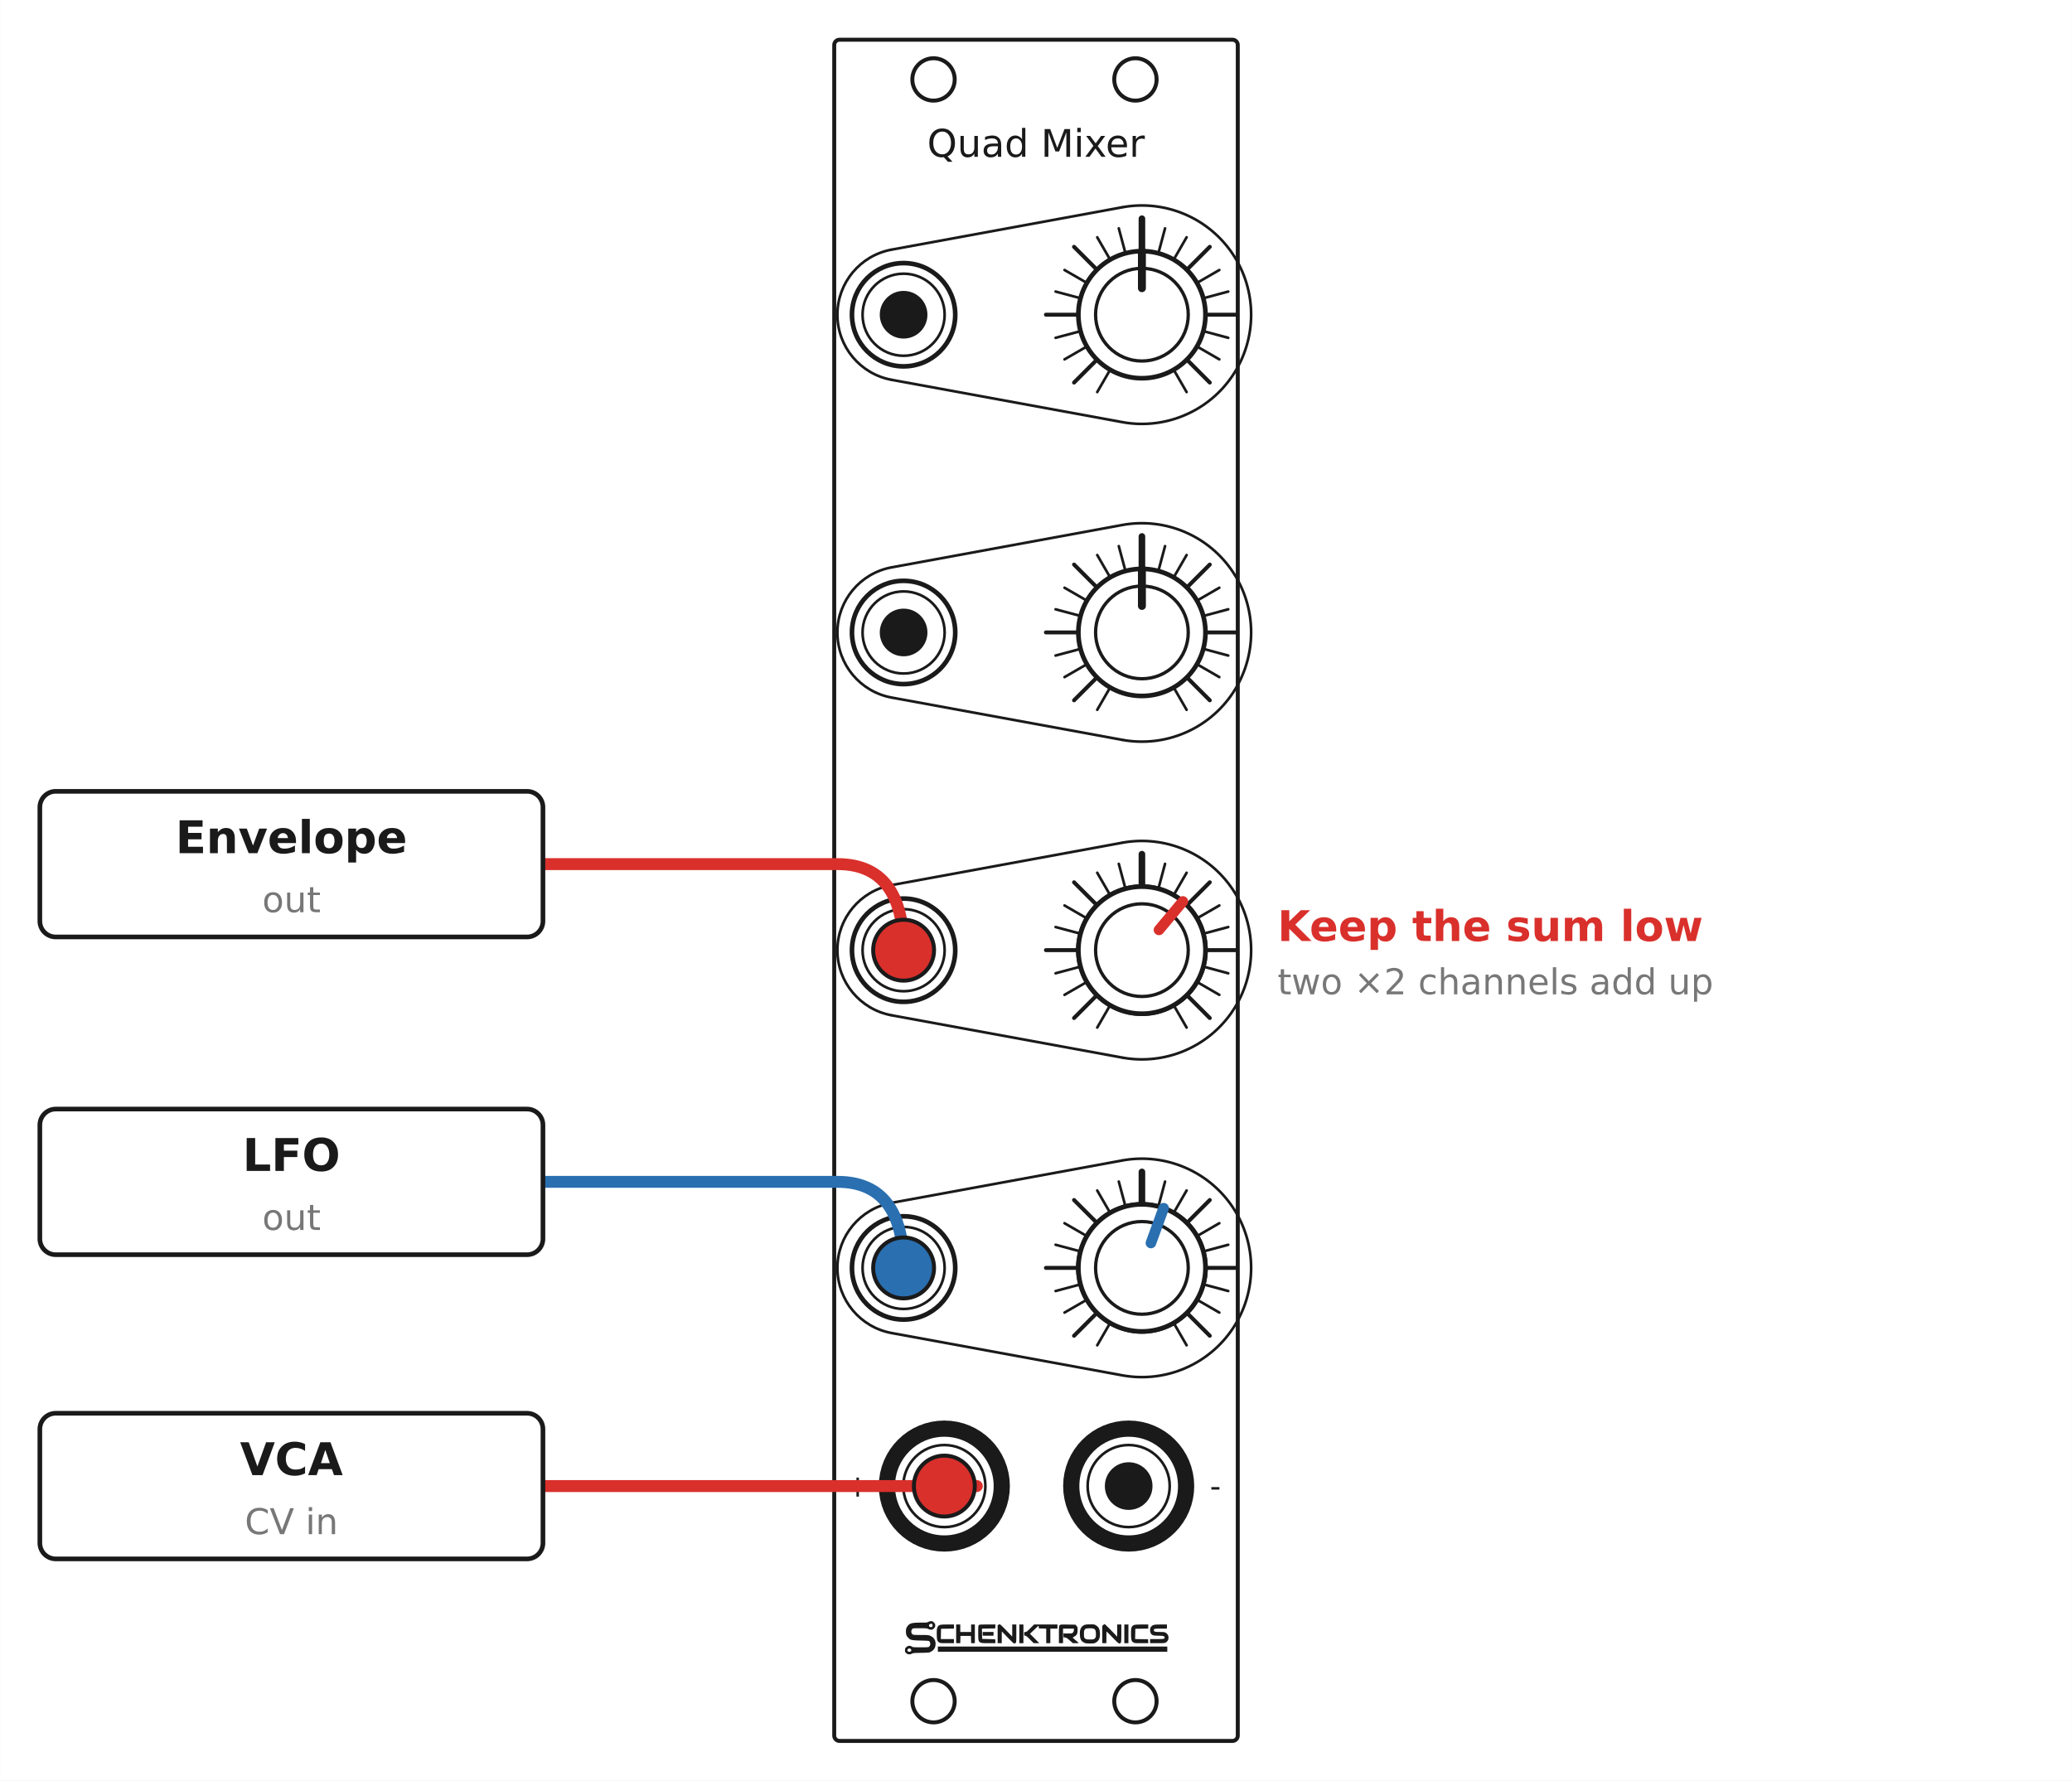
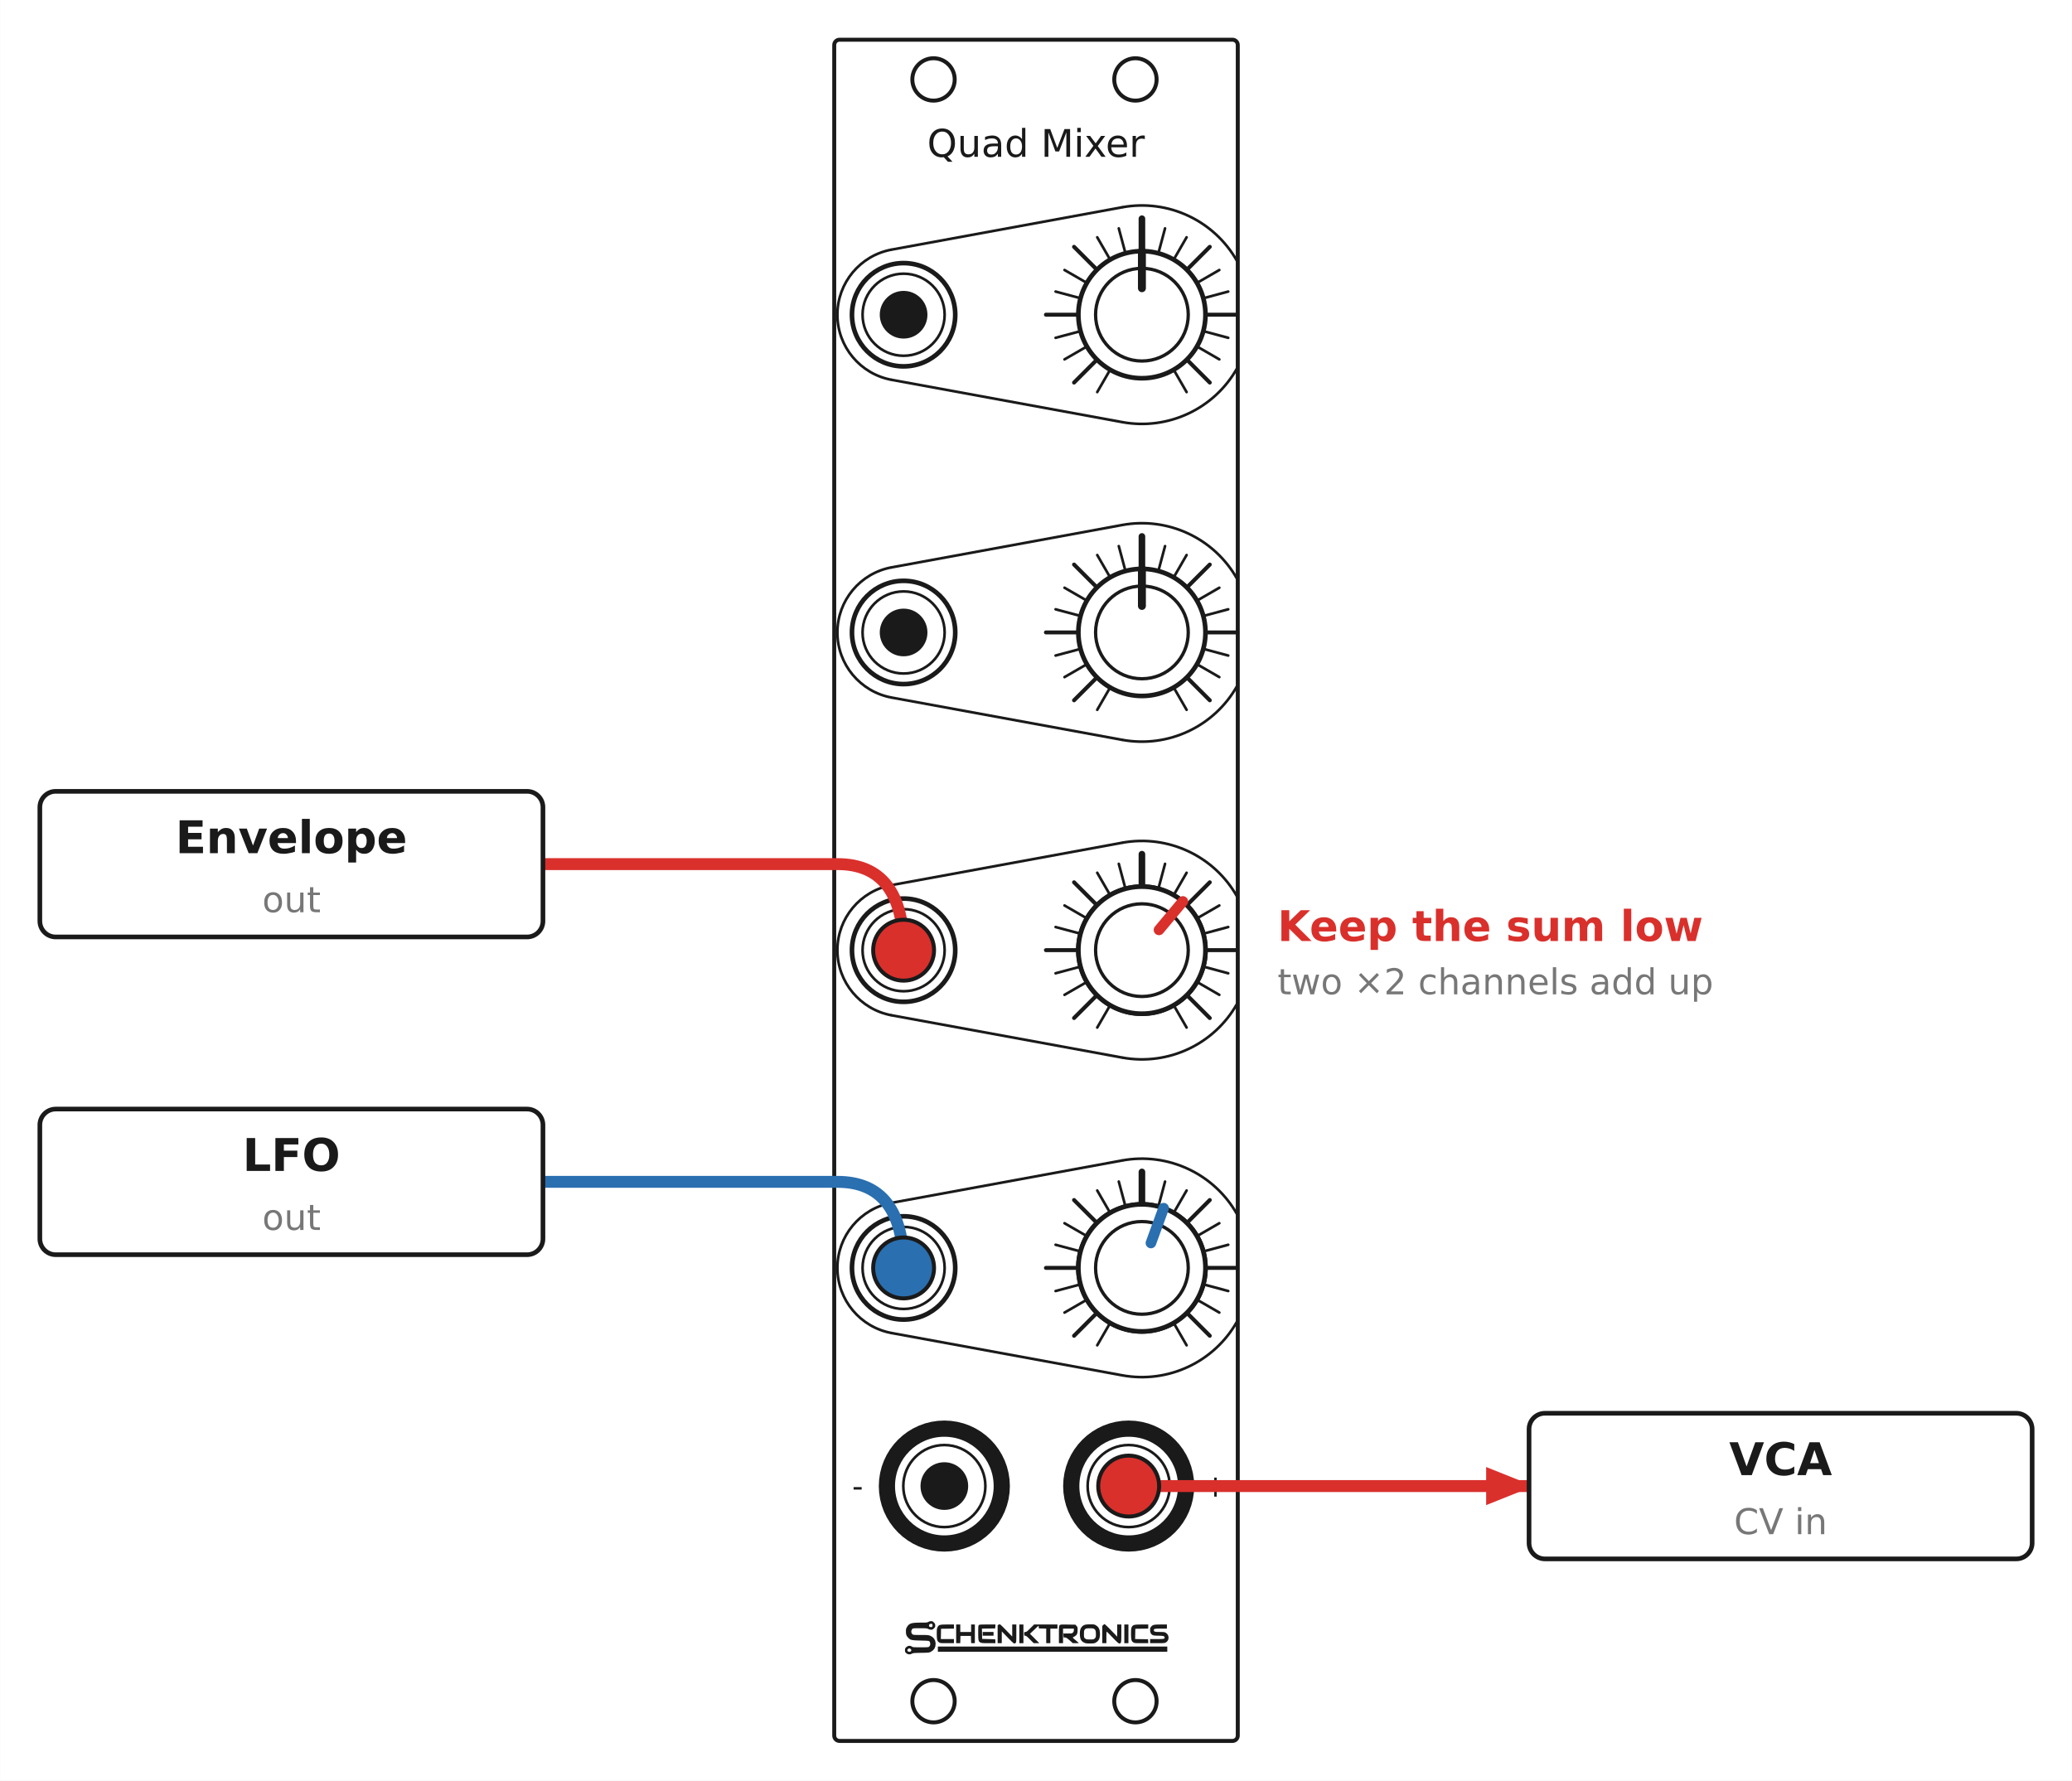
<svg xmlns="http://www.w3.org/2000/svg" viewBox="36.760 32.750 156.480 134.500" width="626" height="538">
  <rect x="36.760" y="32.750" width="156.480" height="134.500" fill="#fff" />
  <defs>
    <marker id="r" viewBox="0 0 10 10" refX="9" refY="5" markerWidth="4" markerHeight="4" orient="auto">
      <path d="M0 1 L10 5 L0 9 z" fill="#d9302c" />
    </marker>
    <marker id="b" viewBox="0 0 10 10" refX="9" refY="5" markerWidth="4" markerHeight="4" orient="auto">
      <path d="M0 1 L10 5 L0 9 z" fill="#2a6fb0" />
    </marker>
  </defs>
  <rect x="99.76" y="35.75" width="30.48" height="128.5" rx="0.4" fill="#fff" stroke="#1a1a1a" stroke-width="0.3" />
  <polygon points="111.793,156.302 110.974,156.302 110.974,156.020 111.793,156.020 111.793,156.302" fill="#1a1a1a" />
  <polygon points="114.050,156.867 113.740,156.867 113.740,155.456 114.050,155.456 114.050,156.867" fill="#1a1a1a" />
  <polygon points="121.981,156.867 121.670,156.867 121.670,155.456 121.981,155.456 121.981,156.867" fill="#1a1a1a" />
  <polygon points="124.916,157.516 107.588,157.516 107.588,157.121 124.916,157.121 124.916,157.516" fill="#1a1a1a" />
  <polygon points="109.281,156.020 110.099,156.020 110.099,155.456 110.382,155.456 110.382,156.867 110.101,156.867 110.093,156.592 110.085,156.317 109.295,156.317 109.287,156.592 109.279,156.867 108.970,156.867 108.970,155.456 109.281,155.456 109.281,156.020" fill="#1a1a1a" />
  <polygon points="112.295,155.453 112.330,155.481 112.398,155.544 112.491,155.635 112.604,155.747 112.729,155.875 112.777,155.924 113.204,156.366 113.204,155.456 113.514,155.456 113.514,156.129 113.514,156.342 113.513,156.506 113.510,156.628 113.505,156.715 113.498,156.774 113.488,156.812 113.474,156.836 113.463,156.848 113.400,156.885 113.356,156.895 113.317,156.874 113.243,156.814 113.139,156.718 113.007,156.588 112.859,156.436 112.417,155.978 112.415,156.422 112.414,156.867 112.103,156.867 112.103,155.514 112.172,155.469 112.239,155.440 112.295,155.453" fill="#1a1a1a" />
  <polygon points="111.928,155.604 111.920,155.752 110.916,155.768 110.932,156.542 111.920,156.571 111.937,156.867 111.420,156.866 111.226,156.865 111.079,156.862 110.972,156.856 110.895,156.846 110.840,156.832 110.810,156.820 110.754,156.788 110.711,156.750 110.680,156.698 110.659,156.625 110.646,156.523 110.639,156.384 110.636,156.200 110.636,156.080 110.636,155.888 110.639,155.744 110.643,155.642 110.651,155.573 110.662,155.529 110.677,155.503 110.680,155.500 110.702,155.485 110.740,155.474 110.801,155.466 110.893,155.460 111.021,155.457 111.194,155.456 111.330,155.456 111.937,155.456 111.928,155.604" fill="#1a1a1a" />
  <polygon points="116.619,155.766 116.082,155.766 116.082,156.867 115.772,156.867 115.772,155.768 115.497,155.760 115.222,155.752 115.208,155.647 115.193,155.543 114.869,155.850 114.544,156.157 114.897,156.512 115.249,156.867 114.825,156.867 114.544,156.585 114.424,156.466 114.334,156.384 114.267,156.333 114.217,156.308 114.185,156.302 114.139,156.299 114.116,156.278 114.108,156.226 114.107,156.161 114.109,156.078 114.120,156.036 114.150,156.022 114.199,156.020 114.242,156.015 114.287,155.996 114.342,155.956 114.417,155.890 114.519,155.792 114.573,155.738 114.854,155.456 116.619,155.456 116.619,155.766" fill="#1a1a1a" />
  <polygon points="108.801,155.765 108.314,155.773 107.827,155.780 107.820,156.168 107.812,156.556 108.801,156.556 108.801,156.867 108.283,156.867 108.099,156.867 107.962,156.865 107.864,156.861 107.795,156.854 107.745,156.842 107.707,156.826 107.670,156.803 107.669,156.802 107.610,156.753 107.566,156.692 107.536,156.610 107.517,156.497 107.508,156.345 107.504,156.163 107.505,156.002 107.509,155.885 107.517,155.800 107.532,155.735 107.554,155.678 107.561,155.665 107.598,155.597 107.641,155.545 107.697,155.508 107.775,155.483 107.883,155.467 108.028,155.459 108.218,155.456 108.304,155.456 108.801,155.456 108.801,155.765" fill="#1a1a1a" />
  <polygon points="123.477,155.765 122.990,155.773 122.503,155.780 122.495,156.168 122.487,156.555 122.975,156.563 123.463,156.571 123.480,156.867 122.963,156.867 122.777,156.866 122.639,156.864 122.539,156.860 122.468,156.852 122.417,156.840 122.376,156.823 122.353,156.810 122.291,156.763 122.245,156.706 122.213,156.628 122.193,156.522 122.182,156.378 122.178,156.188 122.178,156.155 122.180,155.987 122.184,155.864 122.192,155.777 122.206,155.713 122.225,155.662 122.230,155.653 122.270,155.588 122.316,155.540 122.378,155.504 122.464,155.480 122.580,155.466 122.736,155.458 122.938,155.456 122.976,155.456 123.477,155.456 123.477,155.765" fill="#1a1a1a" />
  <polygon points="120.210,155.446 120.272,155.501 120.361,155.585 120.471,155.693 120.597,155.819 120.675,155.900 121.134,156.373 121.134,155.456 121.445,155.456 121.445,156.113 121.444,156.329 121.442,156.496 121.438,156.621 121.432,156.710 121.424,156.771 121.412,156.812 121.401,156.832 121.367,156.873 121.331,156.893 121.287,156.891 121.230,156.863 121.156,156.806 121.059,156.716 120.933,156.591 120.791,156.444 120.664,156.313 120.550,156.197 120.455,156.101 120.384,156.032 120.344,155.996 120.337,155.992 120.330,156.019 120.324,156.092 120.319,156.203 120.316,156.341 120.316,156.429 120.316,156.867 120.005,156.867 120.005,155.566 120.075,155.497 120.131,155.450 120.177,155.427 120.180,155.427 120.210,155.446" fill="#1a1a1a" />
  <polygon points="117.162,155.458 117.337,155.460 117.413,155.461 117.978,155.470 118.060,155.562 118.102,155.614 118.127,155.664 118.139,155.730 118.143,155.828 118.143,155.873 118.133,156.041 118.101,156.167 118.040,156.262 117.946,156.337 117.908,156.359 117.834,156.401 117.786,156.434 117.776,156.446 117.796,156.470 117.851,156.522 117.931,156.593 118.002,156.653 118.095,156.733 118.169,156.799 118.216,156.842 118.227,156.855 118.201,156.861 118.132,156.865 118.034,156.867 118.006,156.867 117.784,156.867 117.545,156.657 117.432,156.561 117.348,156.497 117.282,156.460 117.225,156.442 117.195,156.438 117.084,156.429 117.076,156.281 117.067,156.133 117.395,156.133 117.536,156.132 117.633,156.129 117.697,156.121 117.740,156.105 117.773,156.081 117.791,156.064 117.844,155.986 117.860,155.885 117.860,155.880 117.860,155.766 117.042,155.766 117.042,156.867 116.732,156.867 116.732,156.218 116.732,156.009 116.733,155.850 116.736,155.732 116.740,155.649 116.748,155.592 116.758,155.555 116.773,155.529 116.790,155.511 116.812,155.491 116.840,155.476 116.880,155.466 116.942,155.461 117.034,155.458 117.162,155.458" fill="#1a1a1a" />
  <polygon points="124.888,155.766 124.428,155.766 124.242,155.767 124.105,155.772 124.010,155.781 123.950,155.796 123.916,155.820 123.902,155.854 123.900,155.883 123.908,155.936 123.937,155.973 123.994,155.998 124.087,156.013 124.224,156.019 124.343,156.020 124.497,156.021 124.606,156.026 124.685,156.035 124.744,156.052 124.796,156.076 124.802,156.079 124.912,156.170 124.982,156.287 125.012,156.418 125.002,156.551 124.952,156.675 124.861,156.777 124.804,156.814 124.763,156.833 124.714,156.847 124.649,156.856 124.558,156.862 124.432,156.865 124.264,156.867 124.161,156.867 123.618,156.867 123.618,156.556 124.134,156.556 124.331,156.556 124.478,156.552 124.582,156.545 124.652,156.532 124.693,156.512 124.713,156.484 124.718,156.446 124.718,156.440 124.706,156.387 124.665,156.349 124.588,156.323 124.469,156.309 124.303,156.303 124.245,156.302 124.065,156.299 123.931,156.288 123.833,156.265 123.762,156.228 123.707,156.174 123.673,156.125 123.630,156.011 123.618,155.874 123.623,155.770 123.644,155.697 123.687,155.632 123.694,155.623 123.748,155.566 123.805,155.523 123.876,155.493 123.968,155.473 124.090,155.462 124.253,155.457 124.421,155.456 124.888,155.456 124.888,155.766" fill="#1a1a1a" />
  <polygon points="119.316,155.447 119.388,155.457 119.445,155.475 119.502,155.503 119.532,155.520 119.661,155.619 119.752,155.743 119.807,155.902 119.830,156.091 119.828,156.311 119.795,156.490 119.728,156.634 119.641,156.735 119.553,156.800 119.460,156.851 119.422,156.865 119.323,156.882 119.192,156.891 119.045,156.892 118.901,156.887 118.779,156.874 118.705,156.857 118.558,156.787 118.449,156.695 118.374,156.572 118.330,156.413 118.313,156.209 118.312,156.175 118.622,156.175 118.623,156.298 118.628,156.380 118.640,156.432 118.662,156.468 118.699,156.503 118.709,156.512 118.753,156.545 118.798,156.567 118.858,156.578 118.946,156.584 119.076,156.585 119.078,156.585 119.208,156.584 119.294,156.580 119.351,156.569 119.392,156.548 119.430,156.515 119.443,156.502 119.484,156.457 119.509,156.413 119.521,156.354 119.525,156.264 119.526,156.190 119.518,156.023 119.491,155.901 119.438,155.818 119.352,155.768 119.226,155.744 119.054,155.741 119.016,155.742 118.893,155.748 118.812,155.757 118.759,155.772 118.722,155.798 118.691,155.831 118.658,155.874 118.638,155.921 118.627,155.986 118.623,156.084 118.622,156.175 118.312,156.175 118.312,156.156 118.320,155.972 118.348,155.830 118.399,155.715 118.476,155.616 118.552,155.547 118.635,155.499 118.736,155.468 118.868,155.451 119.043,155.444 119.074,155.444 119.216,155.444 119.316,155.447" fill="#1a1a1a" />
  <polygon points="107.153,155.209 107.217,155.239 107.289,155.304 107.290,155.305 107.354,155.380 107.383,155.448 107.390,155.530 107.382,155.615 107.352,155.682 107.290,155.751 107.217,155.815 107.149,155.844 107.072,155.851 106.958,155.834 106.860,155.794 106.823,155.774 106.780,155.760 106.723,155.750 106.642,155.743 106.528,155.740 106.374,155.738 106.237,155.738 106.052,155.738 105.914,155.740 105.816,155.743 105.750,155.749 105.706,155.759 105.676,155.775 105.653,155.795 105.645,155.803 105.595,155.892 105.579,155.998 105.598,156.101 105.651,156.181 105.658,156.188 105.687,156.208 105.721,156.222 105.768,156.233 105.837,156.240 105.936,156.244 106.073,156.246 106.258,156.246 106.292,156.246 106.490,156.247 106.641,156.249 106.754,156.254 106.840,156.262 106.909,156.274 106.969,156.291 107.006,156.304 107.174,156.394 107.300,156.522 107.383,156.681 107.417,156.868 107.418,156.904 107.397,157.105 107.331,157.272 107.219,157.408 107.071,157.509 107.021,157.534 106.975,157.554 106.924,157.568 106.859,157.578 106.772,157.584 106.653,157.589 106.495,157.593 106.321,157.596 106.118,157.600 105.962,157.604 105.847,157.610 105.764,157.617 105.706,157.628 105.663,157.642 105.630,157.659 105.498,157.710 105.364,157.707 105.239,157.654 105.204,157.626 105.143,157.565 105.113,157.509 105.104,157.430 105.104,157.401 105.282,157.401 105.286,157.425 105.332,157.491 105.407,157.521 105.494,157.510 105.549,157.480 105.582,157.425 105.574,157.361 105.533,157.303 105.468,157.267 105.431,157.262 105.359,157.283 105.304,157.336 105.282,157.401 105.104,157.401 105.104,157.397 105.109,157.306 105.131,157.243 105.184,157.183 105.208,157.160 105.322,157.086 105.444,157.061 105.561,157.085 105.620,157.121 105.647,157.140 105.681,157.154 105.728,157.164 105.797,157.171 105.896,157.175 106.033,157.177 106.216,157.177 106.287,157.177 106.486,157.177 106.636,157.176 106.745,157.172 106.822,157.167 106.873,157.158 106.906,157.146 106.930,157.129 106.938,157.122 107.003,157.020 107.018,156.903 106.984,156.785 106.956,156.740 106.939,156.721 106.915,156.707 106.874,156.696 106.811,156.688 106.718,156.681 106.588,156.676 106.413,156.671 106.285,156.667 106.057,156.661 105.877,156.653 105.739,156.641 105.632,156.625 105.550,156.603 105.484,156.572 105.426,156.531 105.369,156.478 105.360,156.470 105.267,156.363 105.210,156.257 105.182,156.134 105.175,155.992 105.178,155.871 105.191,155.784 105.219,155.709 105.252,155.648 105.303,155.572 106.919,155.572 106.959,155.628 107.044,155.652 107.068,155.653 107.138,155.645 107.171,155.612 107.180,155.585 107.186,155.506 107.178,155.456 107.155,155.416 107.106,155.403 107.057,155.405 106.981,155.420 106.940,155.459 106.927,155.489 106.919,155.572 105.303,155.572 105.319,155.548 105.393,155.470 105.482,155.410 105.593,155.368 105.733,155.339 105.911,155.323 106.134,155.315 106.273,155.314 106.457,155.314 106.594,155.312 106.693,155.307 106.762,155.299 106.811,155.287 106.848,155.270 106.868,155.258 106.969,155.216 107.071,155.202 107.153,155.209" fill="#1a1a1a" />
  <line x1="119.500" y1="56.520" x2="115.750" y2="56.520" stroke="#1a1a1a" stroke-width="0.3" stroke-linecap="round" />
  <line x1="119.619" y1="57.426" x2="116.480" y2="58.267" stroke="#1a1a1a" stroke-width="0.2" stroke-linecap="round" />
  <line x1="119.969" y1="58.270" x2="117.154" y2="59.895" stroke="#1a1a1a" stroke-width="0.2" stroke-linecap="round" />
  <line x1="120.525" y1="58.995" x2="117.874" y2="61.647" stroke="#1a1a1a" stroke-width="0.3" stroke-linecap="round" />
  <line x1="121.250" y1="59.551" x2="119.625" y2="62.366" stroke="#1a1a1a" stroke-width="0.2" stroke-linecap="round" />
  <line x1="124.750" y1="59.551" x2="126.375" y2="62.366" stroke="#1a1a1a" stroke-width="0.2" stroke-linecap="round" />
  <line x1="125.475" y1="58.995" x2="128.126" y2="61.647" stroke="#1a1a1a" stroke-width="0.3" stroke-linecap="round" />
  <line x1="126.031" y1="58.270" x2="128.846" y2="59.895" stroke="#1a1a1a" stroke-width="0.2" stroke-linecap="round" />
  <line x1="126.381" y1="57.426" x2="129.520" y2="58.267" stroke="#1a1a1a" stroke-width="0.2" stroke-linecap="round" />
  <line x1="126.500" y1="56.520" x2="130.190" y2="56.520" stroke="#1a1a1a" stroke-width="0.3" stroke-linecap="round" />
  <line x1="126.381" y1="55.614" x2="129.520" y2="54.773" stroke="#1a1a1a" stroke-width="0.2" stroke-linecap="round" />
  <line x1="126.031" y1="54.770" x2="128.846" y2="53.145" stroke="#1a1a1a" stroke-width="0.2" stroke-linecap="round" />
  <line x1="125.475" y1="54.045" x2="128.126" y2="51.394" stroke="#1a1a1a" stroke-width="0.3" stroke-linecap="round" />
  <line x1="124.750" y1="53.489" x2="126.375" y2="50.674" stroke="#1a1a1a" stroke-width="0.2" stroke-linecap="round" />
  <line x1="123.906" y1="53.139" x2="124.747" y2="50.000" stroke="#1a1a1a" stroke-width="0.2" stroke-linecap="round" />
  <line x1="123.000" y1="53.020" x2="123.000" y2="49.270" stroke="#1a1a1a" stroke-width="0.5" stroke-linecap="round" />
  <line x1="122.094" y1="53.139" x2="121.253" y2="50.000" stroke="#1a1a1a" stroke-width="0.2" stroke-linecap="round" />
  <line x1="121.250" y1="53.489" x2="119.625" y2="50.674" stroke="#1a1a1a" stroke-width="0.2" stroke-linecap="round" />
  <line x1="120.525" y1="54.045" x2="117.874" y2="51.394" stroke="#1a1a1a" stroke-width="0.3" stroke-linecap="round" />
  <line x1="119.969" y1="54.770" x2="117.154" y2="53.145" stroke="#1a1a1a" stroke-width="0.2" stroke-linecap="round" />
  <line x1="119.619" y1="55.614" x2="116.480" y2="54.773" stroke="#1a1a1a" stroke-width="0.2" stroke-linecap="round" />
  <line x1="119.500" y1="80.520" x2="115.750" y2="80.520" stroke="#1a1a1a" stroke-width="0.3" stroke-linecap="round" />
  <line x1="119.619" y1="81.426" x2="116.480" y2="82.267" stroke="#1a1a1a" stroke-width="0.2" stroke-linecap="round" />
  <line x1="119.969" y1="82.270" x2="117.154" y2="83.895" stroke="#1a1a1a" stroke-width="0.2" stroke-linecap="round" />
  <line x1="120.525" y1="82.995" x2="117.874" y2="85.647" stroke="#1a1a1a" stroke-width="0.3" stroke-linecap="round" />
  <line x1="121.250" y1="83.551" x2="119.625" y2="86.366" stroke="#1a1a1a" stroke-width="0.2" stroke-linecap="round" />
  <line x1="124.750" y1="83.551" x2="126.375" y2="86.366" stroke="#1a1a1a" stroke-width="0.2" stroke-linecap="round" />
  <line x1="125.475" y1="82.995" x2="128.126" y2="85.647" stroke="#1a1a1a" stroke-width="0.3" stroke-linecap="round" />
  <line x1="126.031" y1="82.270" x2="128.846" y2="83.895" stroke="#1a1a1a" stroke-width="0.2" stroke-linecap="round" />
  <line x1="126.381" y1="81.426" x2="129.520" y2="82.267" stroke="#1a1a1a" stroke-width="0.2" stroke-linecap="round" />
  <line x1="126.500" y1="80.520" x2="130.190" y2="80.520" stroke="#1a1a1a" stroke-width="0.3" stroke-linecap="round" />
  <line x1="126.381" y1="79.614" x2="129.520" y2="78.773" stroke="#1a1a1a" stroke-width="0.2" stroke-linecap="round" />
  <line x1="126.031" y1="78.770" x2="128.846" y2="77.145" stroke="#1a1a1a" stroke-width="0.2" stroke-linecap="round" />
  <line x1="125.475" y1="78.045" x2="128.126" y2="75.394" stroke="#1a1a1a" stroke-width="0.3" stroke-linecap="round" />
  <line x1="124.750" y1="77.489" x2="126.375" y2="74.674" stroke="#1a1a1a" stroke-width="0.2" stroke-linecap="round" />
  <line x1="123.906" y1="77.139" x2="124.747" y2="74.000" stroke="#1a1a1a" stroke-width="0.2" stroke-linecap="round" />
  <line x1="123.000" y1="77.020" x2="123.000" y2="73.270" stroke="#1a1a1a" stroke-width="0.5" stroke-linecap="round" />
  <line x1="122.094" y1="77.139" x2="121.253" y2="74.000" stroke="#1a1a1a" stroke-width="0.2" stroke-linecap="round" />
  <line x1="121.250" y1="77.489" x2="119.625" y2="74.674" stroke="#1a1a1a" stroke-width="0.2" stroke-linecap="round" />
  <line x1="120.525" y1="78.045" x2="117.874" y2="75.394" stroke="#1a1a1a" stroke-width="0.3" stroke-linecap="round" />
  <line x1="119.969" y1="78.770" x2="117.154" y2="77.145" stroke="#1a1a1a" stroke-width="0.2" stroke-linecap="round" />
  <line x1="119.619" y1="79.614" x2="116.480" y2="78.773" stroke="#1a1a1a" stroke-width="0.2" stroke-linecap="round" />
  <line x1="119.500" y1="104.520" x2="115.750" y2="104.520" stroke="#1a1a1a" stroke-width="0.3" stroke-linecap="round" />
  <line x1="119.619" y1="105.426" x2="116.480" y2="106.267" stroke="#1a1a1a" stroke-width="0.2" stroke-linecap="round" />
  <line x1="119.969" y1="106.270" x2="117.154" y2="107.895" stroke="#1a1a1a" stroke-width="0.2" stroke-linecap="round" />
  <line x1="120.525" y1="106.995" x2="117.874" y2="109.647" stroke="#1a1a1a" stroke-width="0.3" stroke-linecap="round" />
  <line x1="121.250" y1="107.551" x2="119.625" y2="110.366" stroke="#1a1a1a" stroke-width="0.2" stroke-linecap="round" />
  <line x1="124.750" y1="107.551" x2="126.375" y2="110.366" stroke="#1a1a1a" stroke-width="0.2" stroke-linecap="round" />
  <line x1="125.475" y1="106.995" x2="128.126" y2="109.647" stroke="#1a1a1a" stroke-width="0.3" stroke-linecap="round" />
  <line x1="126.031" y1="106.270" x2="128.846" y2="107.895" stroke="#1a1a1a" stroke-width="0.2" stroke-linecap="round" />
  <line x1="126.381" y1="105.426" x2="129.520" y2="106.267" stroke="#1a1a1a" stroke-width="0.2" stroke-linecap="round" />
  <line x1="126.500" y1="104.520" x2="130.190" y2="104.520" stroke="#1a1a1a" stroke-width="0.3" stroke-linecap="round" />
  <line x1="126.381" y1="103.614" x2="129.520" y2="102.773" stroke="#1a1a1a" stroke-width="0.2" stroke-linecap="round" />
  <line x1="126.031" y1="102.770" x2="128.846" y2="101.145" stroke="#1a1a1a" stroke-width="0.2" stroke-linecap="round" />
  <line x1="125.475" y1="102.045" x2="128.126" y2="99.394" stroke="#1a1a1a" stroke-width="0.3" stroke-linecap="round" />
  <line x1="124.750" y1="101.489" x2="126.375" y2="98.674" stroke="#1a1a1a" stroke-width="0.2" stroke-linecap="round" />
  <line x1="123.906" y1="101.139" x2="124.747" y2="98.000" stroke="#1a1a1a" stroke-width="0.2" stroke-linecap="round" />
  <line x1="123.000" y1="101.020" x2="123.000" y2="97.270" stroke="#1a1a1a" stroke-width="0.5" stroke-linecap="round" />
  <line x1="122.094" y1="101.139" x2="121.253" y2="98.000" stroke="#1a1a1a" stroke-width="0.2" stroke-linecap="round" />
  <line x1="121.250" y1="101.489" x2="119.625" y2="98.674" stroke="#1a1a1a" stroke-width="0.2" stroke-linecap="round" />
  <line x1="120.525" y1="102.045" x2="117.874" y2="99.394" stroke="#1a1a1a" stroke-width="0.3" stroke-linecap="round" />
  <line x1="119.969" y1="102.770" x2="117.154" y2="101.145" stroke="#1a1a1a" stroke-width="0.2" stroke-linecap="round" />
  <line x1="119.619" y1="103.614" x2="116.480" y2="102.773" stroke="#1a1a1a" stroke-width="0.2" stroke-linecap="round" />
  <line x1="119.500" y1="128.520" x2="115.750" y2="128.520" stroke="#1a1a1a" stroke-width="0.3" stroke-linecap="round" />
  <line x1="119.619" y1="129.426" x2="116.480" y2="130.267" stroke="#1a1a1a" stroke-width="0.2" stroke-linecap="round" />
  <line x1="119.969" y1="130.270" x2="117.154" y2="131.895" stroke="#1a1a1a" stroke-width="0.2" stroke-linecap="round" />
  <line x1="120.525" y1="130.995" x2="117.874" y2="133.647" stroke="#1a1a1a" stroke-width="0.3" stroke-linecap="round" />
  <line x1="121.250" y1="131.551" x2="119.625" y2="134.366" stroke="#1a1a1a" stroke-width="0.2" stroke-linecap="round" />
  <line x1="124.750" y1="131.551" x2="126.375" y2="134.366" stroke="#1a1a1a" stroke-width="0.2" stroke-linecap="round" />
  <line x1="125.475" y1="130.995" x2="128.126" y2="133.647" stroke="#1a1a1a" stroke-width="0.3" stroke-linecap="round" />
  <line x1="126.031" y1="130.270" x2="128.846" y2="131.895" stroke="#1a1a1a" stroke-width="0.2" stroke-linecap="round" />
  <line x1="126.381" y1="129.426" x2="129.520" y2="130.267" stroke="#1a1a1a" stroke-width="0.2" stroke-linecap="round" />
  <line x1="126.500" y1="128.520" x2="130.190" y2="128.520" stroke="#1a1a1a" stroke-width="0.3" stroke-linecap="round" />
  <line x1="126.381" y1="127.614" x2="129.520" y2="126.773" stroke="#1a1a1a" stroke-width="0.2" stroke-linecap="round" />
  <line x1="126.031" y1="126.770" x2="128.846" y2="125.145" stroke="#1a1a1a" stroke-width="0.2" stroke-linecap="round" />
  <line x1="125.475" y1="126.045" x2="128.126" y2="123.394" stroke="#1a1a1a" stroke-width="0.3" stroke-linecap="round" />
  <line x1="124.750" y1="125.489" x2="126.375" y2="122.674" stroke="#1a1a1a" stroke-width="0.2" stroke-linecap="round" />
  <line x1="123.906" y1="125.139" x2="124.747" y2="122.000" stroke="#1a1a1a" stroke-width="0.2" stroke-linecap="round" />
  <line x1="123.000" y1="125.020" x2="123.000" y2="121.270" stroke="#1a1a1a" stroke-width="0.5" stroke-linecap="round" />
  <line x1="122.094" y1="125.139" x2="121.253" y2="122.000" stroke="#1a1a1a" stroke-width="0.2" stroke-linecap="round" />
  <line x1="121.250" y1="125.489" x2="119.625" y2="122.674" stroke="#1a1a1a" stroke-width="0.2" stroke-linecap="round" />
  <line x1="120.525" y1="126.045" x2="117.874" y2="123.394" stroke="#1a1a1a" stroke-width="0.3" stroke-linecap="round" />
  <line x1="119.969" y1="126.770" x2="117.154" y2="125.145" stroke="#1a1a1a" stroke-width="0.2" stroke-linecap="round" />
  <line x1="119.619" y1="127.614" x2="116.480" y2="126.773" stroke="#1a1a1a" stroke-width="0.2" stroke-linecap="round" />
  <line x1="121.509" y1="48.406" x2="104.096" y2="51.605" stroke="#1a1a1a" stroke-width="0.2" stroke-linecap="round" />
  <line x1="121.512" y1="64.635" x2="104.098" y2="61.441" stroke="#1a1a1a" stroke-width="0.2" stroke-linecap="round" />
  <line x1="121.509" y1="72.406" x2="104.096" y2="75.605" stroke="#1a1a1a" stroke-width="0.2" stroke-linecap="round" />
  <line x1="121.512" y1="88.635" x2="104.098" y2="85.441" stroke="#1a1a1a" stroke-width="0.2" stroke-linecap="round" />
  <line x1="121.509" y1="96.406" x2="104.096" y2="99.605" stroke="#1a1a1a" stroke-width="0.2" stroke-linecap="round" />
  <line x1="121.512" y1="112.635" x2="104.098" y2="109.441" stroke="#1a1a1a" stroke-width="0.2" stroke-linecap="round" />
  <line x1="121.509" y1="120.406" x2="104.096" y2="123.605" stroke="#1a1a1a" stroke-width="0.2" stroke-linecap="round" />
  <line x1="121.512" y1="136.635" x2="104.098" y2="133.441" stroke="#1a1a1a" stroke-width="0.2" stroke-linecap="round" />
-   <path d="M121.509 48.406 A8.250 8.250 0 1 1 121.512 64.635" fill="none" stroke="#1a1a1a" stroke-width="0.2" />
+   <path d="M121.509 48.406 A8.250 8.250 0 0 1 130.190 52.474" fill="none" stroke="#1a1a1a" stroke-width="0.2" />
+   <path d="M130.190 60.566 A8.250 8.250 0 0 1 121.512 64.635" fill="none" stroke="#1a1a1a" stroke-width="0.2" />
  <path d="M104.098 61.441 A5.000 5.000 0 0 1 104.096 51.605" fill="none" stroke="#1a1a1a" stroke-width="0.2" />
-   <path d="M121.509 72.406 A8.250 8.250 0 1 1 121.512 88.635" fill="none" stroke="#1a1a1a" stroke-width="0.2" />
+   <path d="M121.509 72.406 A8.250 8.250 0 0 1 130.190 76.475" fill="none" stroke="#1a1a1a" stroke-width="0.2" />
+   <path d="M130.190 84.566 A8.250 8.250 0 0 1 121.512 88.635" fill="none" stroke="#1a1a1a" stroke-width="0.2" />
  <path d="M104.098 85.441 A5.000 5.000 0 0 1 104.096 75.605" fill="none" stroke="#1a1a1a" stroke-width="0.2" />
-   <path d="M121.509 96.406 A8.250 8.250 0 1 1 121.512 112.635" fill="none" stroke="#1a1a1a" stroke-width="0.2" />
+   <path d="M121.509 96.406 A8.250 8.250 0 0 1 130.190 100.475" fill="none" stroke="#1a1a1a" stroke-width="0.2" />
+   <path d="M130.190 108.566 A8.250 8.250 0 0 1 121.512 112.635" fill="none" stroke="#1a1a1a" stroke-width="0.2" />
  <path d="M104.098 109.441 A5.000 5.000 0 0 1 104.096 99.605" fill="none" stroke="#1a1a1a" stroke-width="0.2" />
-   <path d="M121.509 120.406 A8.250 8.250 0 1 1 121.512 136.635" fill="none" stroke="#1a1a1a" stroke-width="0.2" />
+   <path d="M121.509 120.406 A8.250 8.250 0 0 1 130.190 124.475" fill="none" stroke="#1a1a1a" stroke-width="0.2" />
+   <path d="M130.190 132.565 A8.250 8.250 0 0 1 121.512 136.635" fill="none" stroke="#1a1a1a" stroke-width="0.2" />
  <path d="M104.098 133.441 A5.000 5.000 0 0 1 104.096 123.605" fill="none" stroke="#1a1a1a" stroke-width="0.2" />
+   <circle cx="122.0" cy="145.0" r="2.45" fill="none" stroke="#1a1a1a" stroke-width="5.0" />
  <circle cx="108.077" cy="145.0" r="2.45" fill="none" stroke="#1a1a1a" stroke-width="5.0" />
-   <circle cx="122.0" cy="145.0" r="2.45" fill="none" stroke="#1a1a1a" stroke-width="5.0" />
  <text x="115.0" y="43.600" font-family="DejaVu Sans, Helvetica, Arial, sans-serif" font-size="2.875" fill="#1a1a1a" text-anchor="middle" dominant-baseline="central">Quad Mixer</text>
-   <text x="101.527" y="145.000" font-family="DejaVu Sans, Helvetica, Arial, sans-serif" font-size="2.300" fill="#1a1a1a" text-anchor="middle" dominant-baseline="central">+</text>
-   <text x="128.55" y="145.000" font-family="DejaVu Sans, Helvetica, Arial, sans-serif" font-size="2.300" fill="#1a1a1a" text-anchor="middle" dominant-baseline="central">-</text>
+   <text x="128.55" y="145.000" font-family="DejaVu Sans, Helvetica, Arial, sans-serif" font-size="2.300" fill="#1a1a1a" text-anchor="middle" dominant-baseline="central">+</text>
+   <text x="101.527" y="145.000" font-family="DejaVu Sans, Helvetica, Arial, sans-serif" font-size="2.300" fill="#1a1a1a" text-anchor="middle" dominant-baseline="central">-</text>
  <circle cx="107.26" cy="38.75" r="1.6" fill="#fff" stroke="#1a1a1a" stroke-width="0.3" />
  <circle cx="122.51" cy="38.75" r="1.6" fill="#fff" stroke="#1a1a1a" stroke-width="0.3" />
  <circle cx="107.26" cy="161.25" r="1.6" fill="#fff" stroke="#1a1a1a" stroke-width="0.3" />
  <circle cx="122.51" cy="161.25" r="1.6" fill="#fff" stroke="#1a1a1a" stroke-width="0.3" />
  <circle cx="123.0" cy="56.52" r="4.8" fill="#fff" stroke="#1a1a1a" stroke-width="0.35" />
  <circle cx="123.0" cy="56.52" r="3.5" fill="#fff" stroke="#1a1a1a" stroke-width="0.25" />
  <line x1="123.0" y1="51.72" x2="123.0" y2="54.52" stroke="#1a1a1a" stroke-width="0.6" stroke-linecap="round" />
  <circle cx="123.0" cy="80.52" r="4.8" fill="#fff" stroke="#1a1a1a" stroke-width="0.35" />
  <circle cx="123.0" cy="80.52" r="3.5" fill="#fff" stroke="#1a1a1a" stroke-width="0.25" />
  <line x1="123.0" y1="75.72" x2="123.0" y2="78.52" stroke="#1a1a1a" stroke-width="0.6" stroke-linecap="round" />
  <circle cx="123.0" cy="104.52" r="4.8" fill="#fff" stroke="#1a1a1a" stroke-width="0.35" />
  <circle cx="123.0" cy="104.52" r="3.5" fill="#fff" stroke="#1a1a1a" stroke-width="0.25" />
  <line x1="123.0" y1="99.72" x2="123.0" y2="102.52" stroke="#1a1a1a" stroke-width="0.6" stroke-linecap="round" />
  <circle cx="123.0" cy="128.52" r="4.8" fill="#fff" stroke="#1a1a1a" stroke-width="0.35" />
  <circle cx="123.0" cy="128.52" r="3.5" fill="#fff" stroke="#1a1a1a" stroke-width="0.25" />
  <line x1="123.0" y1="123.72" x2="123.0" y2="126.52" stroke="#1a1a1a" stroke-width="0.6" stroke-linecap="round" />
  <circle cx="105.0" cy="56.523" r="3.9" fill="#fff" stroke="#1a1a1a" stroke-width="0.35" />
  <circle cx="105.0" cy="56.523" r="3.1" fill="none" stroke="#1a1a1a" stroke-width="0.2" />
  <circle cx="105.0" cy="56.523" r="1.8" fill="#1a1a1a" />
  <circle cx="105.0" cy="80.523" r="3.9" fill="#fff" stroke="#1a1a1a" stroke-width="0.35" />
  <circle cx="105.0" cy="80.523" r="3.1" fill="none" stroke="#1a1a1a" stroke-width="0.2" />
  <circle cx="105.0" cy="80.523" r="1.8" fill="#1a1a1a" />
  <circle cx="105.0" cy="104.523" r="3.9" fill="#fff" stroke="#1a1a1a" stroke-width="0.35" />
  <circle cx="105.0" cy="104.523" r="3.1" fill="none" stroke="#1a1a1a" stroke-width="0.2" />
  <circle cx="105.0" cy="104.523" r="1.8" fill="#1a1a1a" />
  <circle cx="105.0" cy="128.523" r="3.9" fill="#fff" stroke="#1a1a1a" stroke-width="0.35" />
  <circle cx="105.0" cy="128.523" r="3.1" fill="none" stroke="#1a1a1a" stroke-width="0.2" />
  <circle cx="105.0" cy="128.523" r="1.8" fill="#1a1a1a" />
+   <circle cx="122.0" cy="145.0" r="3.9" fill="#fff" stroke="#1a1a1a" stroke-width="0.35" />
+   <circle cx="122.0" cy="145.0" r="3.1" fill="none" stroke="#1a1a1a" stroke-width="0.2" />
+   <circle cx="122.0" cy="145.0" r="1.8" fill="#1a1a1a" />
  <circle cx="108.077" cy="145.0" r="3.9" fill="#fff" stroke="#1a1a1a" stroke-width="0.35" />
  <circle cx="108.077" cy="145.0" r="3.1" fill="none" stroke="#1a1a1a" stroke-width="0.2" />
  <circle cx="108.077" cy="145.0" r="1.8" fill="#1a1a1a" />
-   <circle cx="122.0" cy="145.0" r="3.9" fill="#fff" stroke="#1a1a1a" stroke-width="0.35" />
-   <circle cx="122.0" cy="145.0" r="3.1" fill="none" stroke="#1a1a1a" stroke-width="0.2" />
-   <circle cx="122.0" cy="145.0" r="1.8" fill="#1a1a1a" />
  <circle cx="123.0" cy="104.52" r="4.8" fill="#fff" stroke="#1a1a1a" stroke-width="0.35" />
  <circle cx="123.0" cy="104.52" r="3.5" fill="#fff" stroke="#1a1a1a" stroke-width="0.25" />
  <line x1="124.29" y1="102.99" x2="126.09" y2="100.84" stroke="#d9302c" stroke-width="0.8" stroke-linecap="round" />
  <circle cx="123.0" cy="128.52" r="4.8" fill="#fff" stroke="#1a1a1a" stroke-width="0.35" />
  <circle cx="123.0" cy="128.52" r="3.5" fill="#fff" stroke="#1a1a1a" stroke-width="0.25" />
  <line x1="123.68" y1="126.64" x2="124.64" y2="124.01" stroke="#2a6fb0" stroke-width="0.8" stroke-linecap="round" />
  <path d="M77.76 98.02 H100.00 Q105.00 98.02 105.00 104.52" fill="none" stroke="#d9302c" stroke-width="0.9" stroke-linecap="round" />
  <path d="M77.76 122.02 H100.00 Q105.00 122.02 105.00 128.52" fill="none" stroke="#2a6fb0" stroke-width="0.9" stroke-linecap="round" />
-   <path d="M108.08 145.00 C123.24 145.00 62.60 145.00 77.76 145.00" fill="none" stroke="#d9302c" stroke-width="0.9" stroke-linecap="round" marker-end="url(#r)" />
+   <path d="M122.00 145.00 C137.12 145.00 137.12 145.00 152.24 145.00" fill="none" stroke="#d9302c" stroke-width="0.9" stroke-linecap="round" marker-end="url(#r)" />
  <circle cx="105.0" cy="104.523" r="2.3" fill="#d9302c" stroke="#1a1a1a" stroke-width="0.3" />
  <circle cx="105.0" cy="128.523" r="2.3" fill="#2a6fb0" stroke="#1a1a1a" stroke-width="0.3" />
-   <circle cx="108.077" cy="145.0" r="2.3" fill="#d9302c" stroke="#1a1a1a" stroke-width="0.3" />
+   <circle cx="122.0" cy="145.0" r="2.3" fill="#d9302c" stroke="#1a1a1a" stroke-width="0.3" />
  <rect x="39.76" y="92.523" width="38" height="11" rx="1.2" fill="#fff" stroke="#1a1a1a" stroke-width="0.35" />
  <text x="58.76" y="96.02" font-family="DejaVu Sans, Helvetica, Arial, sans-serif" font-size="3.4" font-weight="bold" fill="#1a1a1a" text-anchor="middle" dominant-baseline="central">Envelope</text>
  <text x="58.76" y="100.72" font-family="DejaVu Sans, Helvetica, Arial, sans-serif" font-size="2.7" font-weight="normal" fill="#777" text-anchor="middle" dominant-baseline="central">out</text>
  <rect x="39.76" y="116.523" width="38" height="11" rx="1.2" fill="#fff" stroke="#1a1a1a" stroke-width="0.35" />
  <text x="58.76" y="120.02" font-family="DejaVu Sans, Helvetica, Arial, sans-serif" font-size="3.4" font-weight="bold" fill="#1a1a1a" text-anchor="middle" dominant-baseline="central">LFO</text>
  <text x="58.76" y="124.72" font-family="DejaVu Sans, Helvetica, Arial, sans-serif" font-size="2.7" font-weight="normal" fill="#777" text-anchor="middle" dominant-baseline="central">out</text>
-   <rect x="39.76" y="139.5" width="38" height="11" rx="1.2" fill="#fff" stroke="#1a1a1a" stroke-width="0.35" />
-   <text x="58.76" y="143.00" font-family="DejaVu Sans, Helvetica, Arial, sans-serif" font-size="3.4" font-weight="bold" fill="#1a1a1a" text-anchor="middle" dominant-baseline="central">VCA</text>
-   <text x="58.76" y="147.70" font-family="DejaVu Sans, Helvetica, Arial, sans-serif" font-size="2.7" font-weight="normal" fill="#777" text-anchor="middle" dominant-baseline="central">CV in</text>
+   <rect x="152.24" y="139.5" width="38" height="11" rx="1.2" fill="#fff" stroke="#1a1a1a" stroke-width="0.35" />
+   <text x="171.24" y="143.00" font-family="DejaVu Sans, Helvetica, Arial, sans-serif" font-size="3.4" font-weight="bold" fill="#1a1a1a" text-anchor="middle" dominant-baseline="central">VCA</text>
+   <text x="171.24" y="147.70" font-family="DejaVu Sans, Helvetica, Arial, sans-serif" font-size="2.7" font-weight="normal" fill="#777" text-anchor="middle" dominant-baseline="central">CV in</text>
  <text x="133.24" y="102.72" font-family="DejaVu Sans, Helvetica, Arial, sans-serif" font-size="3.2" font-weight="bold" fill="#d9302c" text-anchor="start" dominant-baseline="central">Keep the sum low</text>
  <text x="133.24" y="106.92" font-family="DejaVu Sans, Helvetica, Arial, sans-serif" font-size="2.7" font-weight="normal" fill="#777" text-anchor="start" dominant-baseline="central">two ×2 channels add up</text>
</svg>
